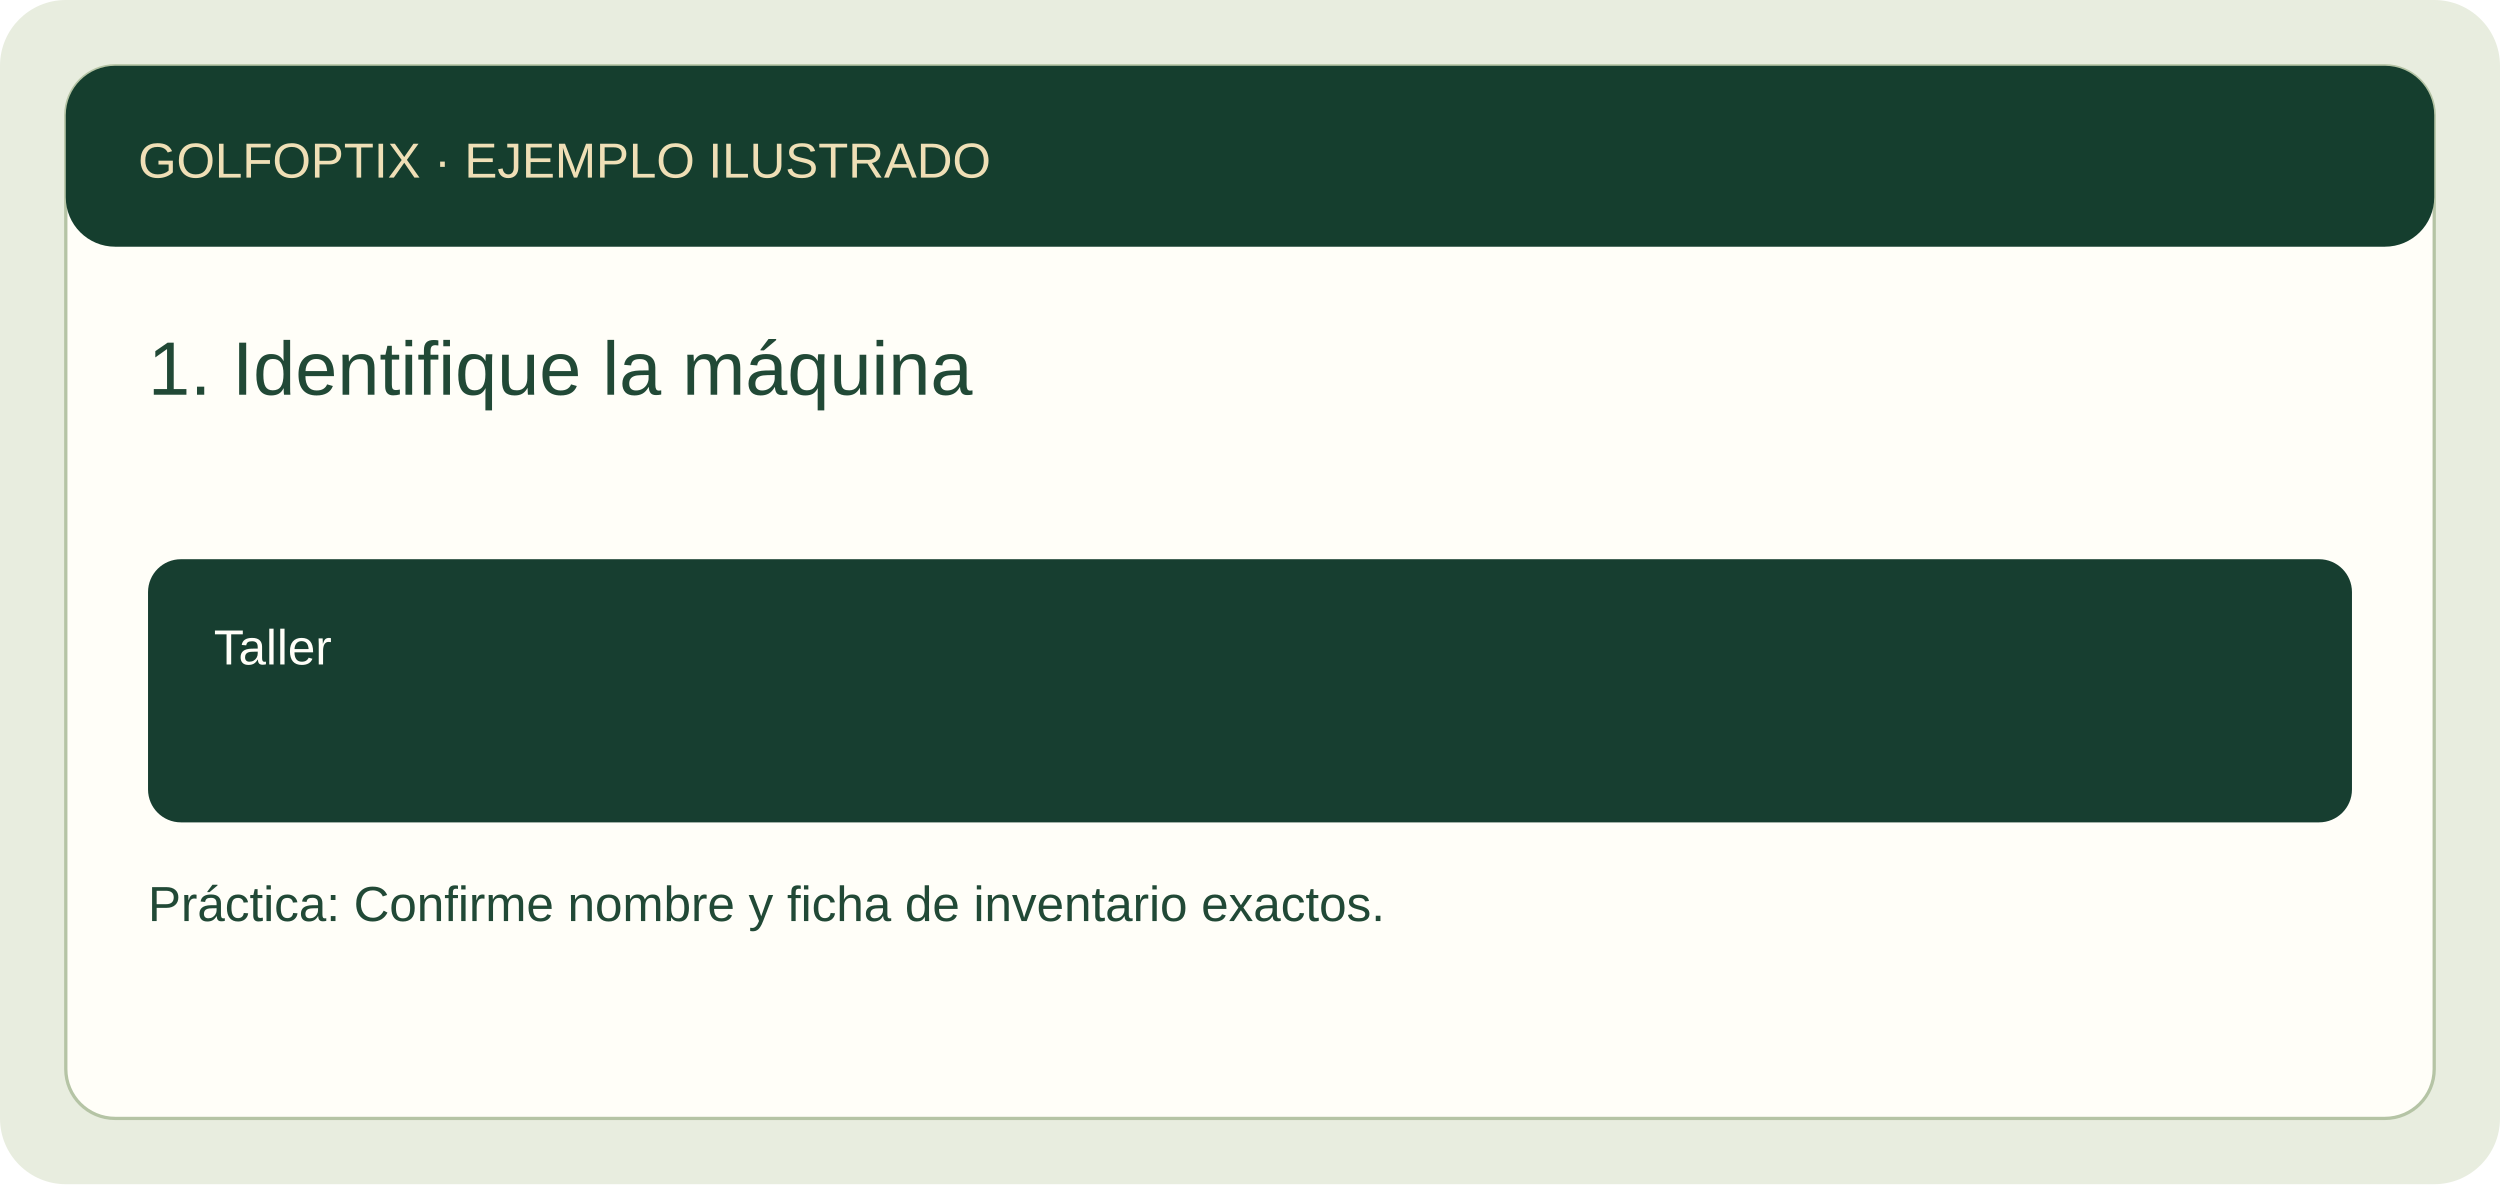
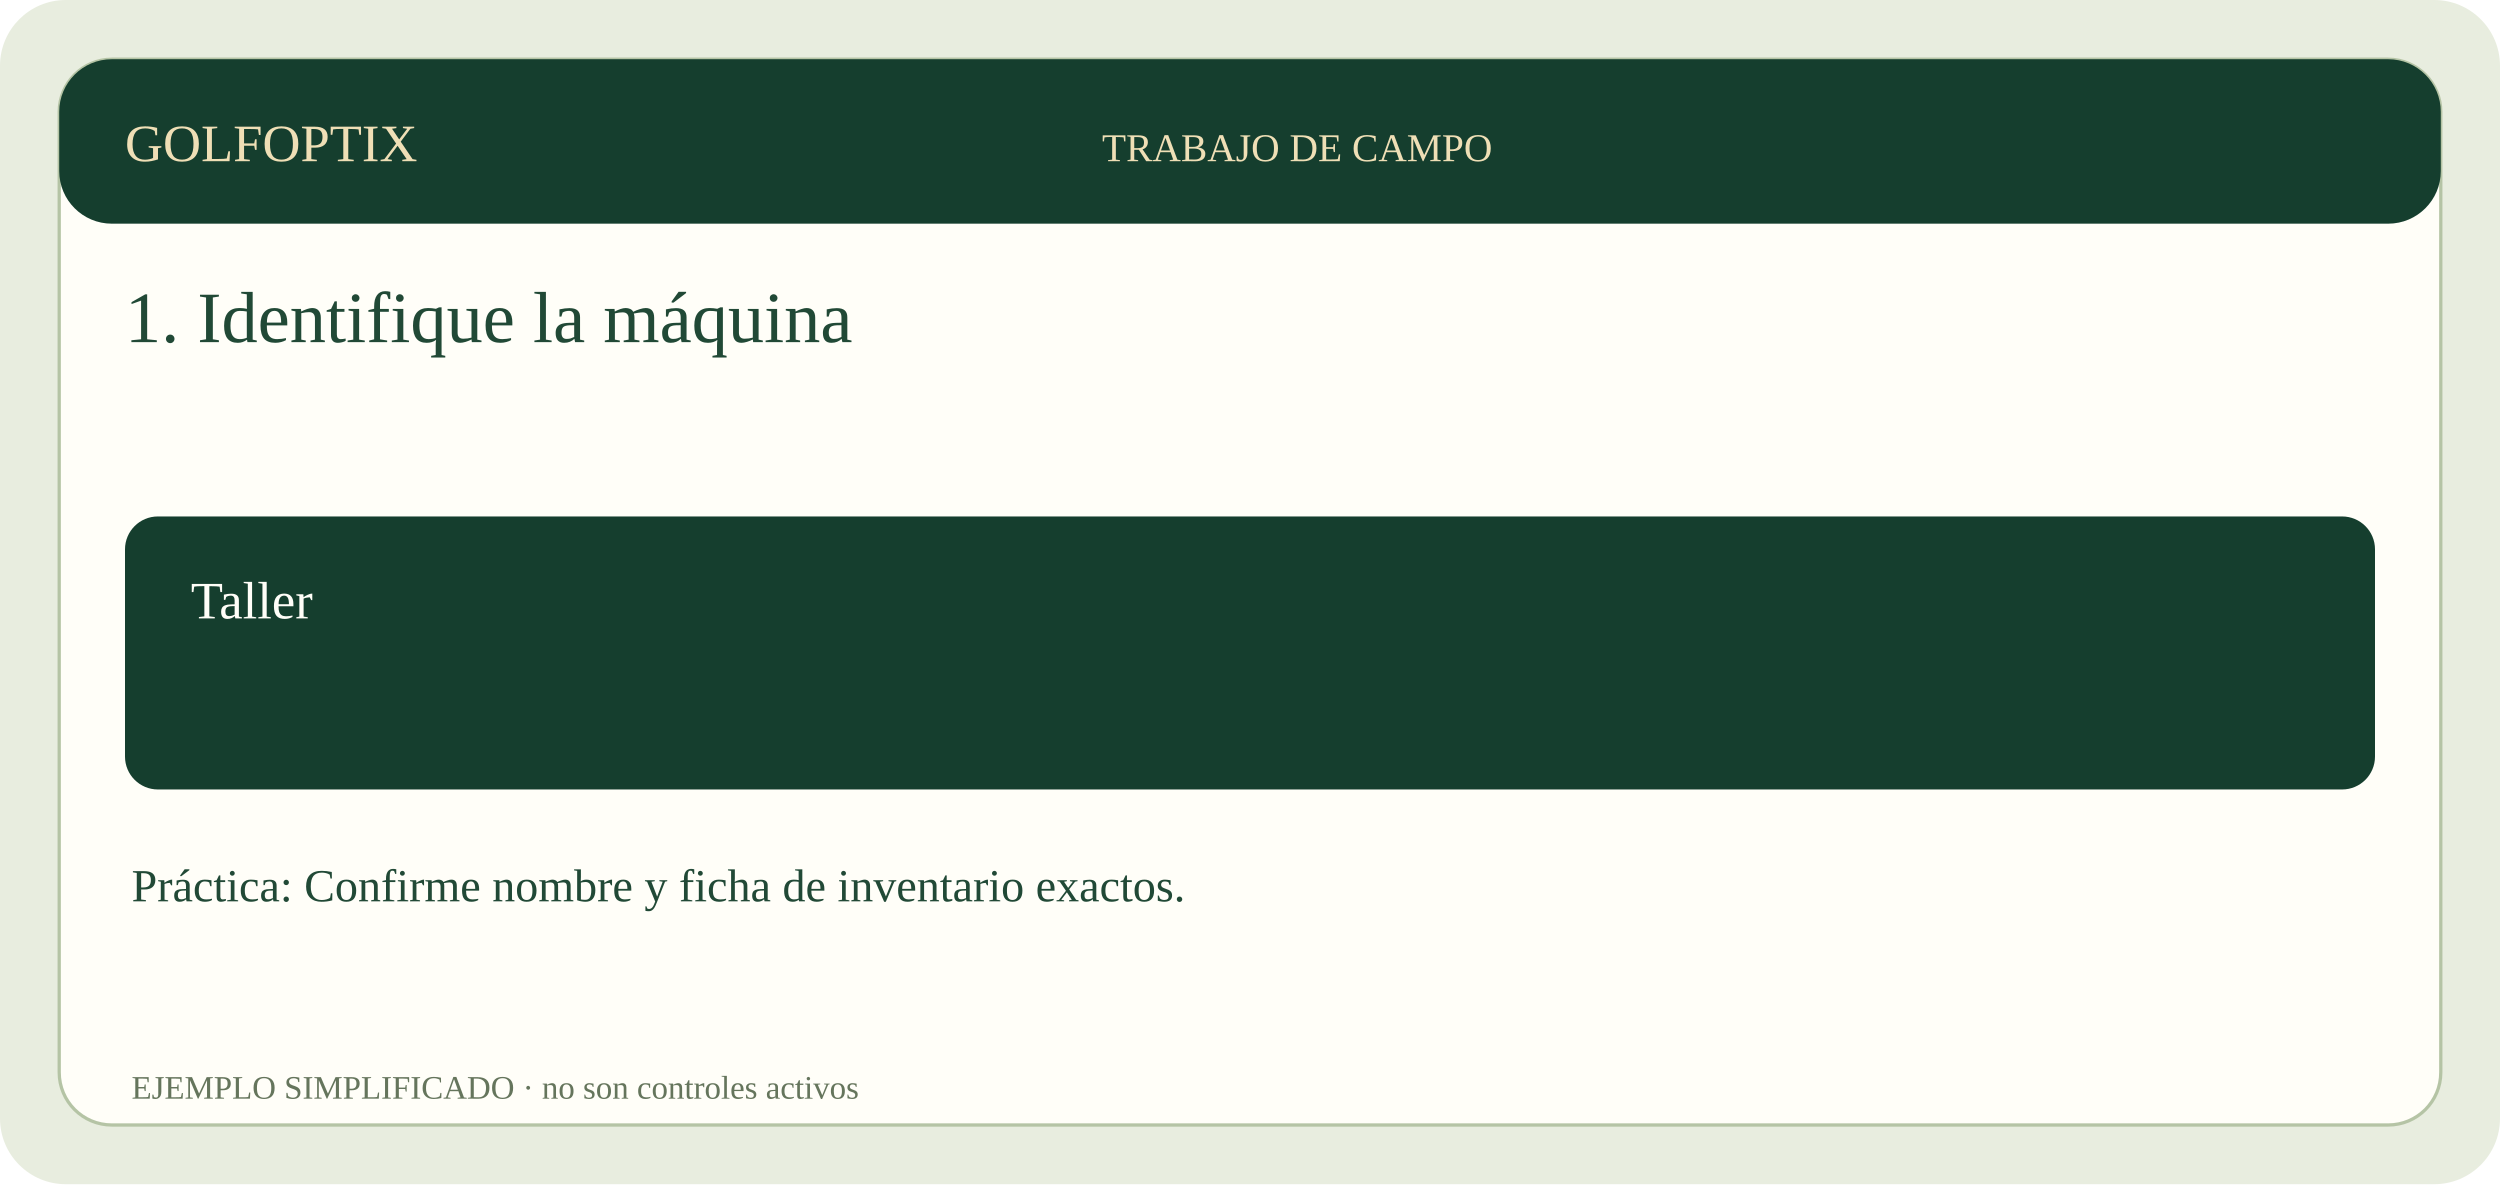
- <svg xmlns="http://www.w3.org/2000/svg" width="760" height="360" viewBox="0 0 760 360">
-   <rect width="760" height="360" rx="20" fill="#e8eddf" />
-   <rect x="20" y="20" width="720" height="320" rx="15" fill="#fffef8" stroke="#b5c4a5" />
-   <rect x="20" y="20" width="720" height="55" rx="15" fill="#153e2e" />
-   <g font-family="Arial">
-     <text x="42" y="54" font-size="15" fill="#efdfb6">GOLFOPTIX · EJEMPLO ILUSTRADO</text>
-     <text x="45" y="120" font-size="23" fill="#214936">1. Identifique la máquina</text>
-     <rect x="45" y="170" width="670" height="80" rx="10" fill="#173e30" />
-     <text x="65" y="202" font-size="15" fill="#fffef8">Taller</text>
-     <text x="45" y="280" font-size="15" fill="#214936">Práctica: Confirme nombre y ficha de inventario exactos.</text>
-   </g>
+ <svg xmlns="http://www.w3.org/2000/svg" width="760" height="360" viewBox="0 0 760 360" role="img" aria-label="Identifique la máquina">
+   <rect x="0" y="0" width="760" height="360" rx="20" fill="#e8eddf" stroke="none" />
+   <rect x="18" y="18" width="724" height="324" rx="16" fill="#fffef8" stroke="#b5c4a5" />
+   <rect x="18" y="18" width="724" height="50" rx="16" fill="#153e2e" stroke="none" />
+   <text x="38" y="49" font-size="16" fill="#efdfb6">GOLFOPTIX</text>
+   <text x="335" y="49" font-size="12" fill="#efdfb6">TRABAJO DE CAMPO</text>
+   <text x="38" y="104" font-size="22" fill="#214936">1. Identifique la máquina</text>
+   <rect x="38" y="157" width="684" height="83" rx="10" fill="#153e2e" stroke="none" />
+   <text x="58" y="188" font-size="16" fill="#fffef8">Taller</text>
+   <text x="40" y="274" font-size="14" fill="#214936">Práctica: Confirme nombre y ficha de inventario exactos.</text>
+   <text x="40" y="334" font-size="10" fill="#65755c">EJEMPLO SIMPLIFICADO · no son controles activos</text>
</svg>
